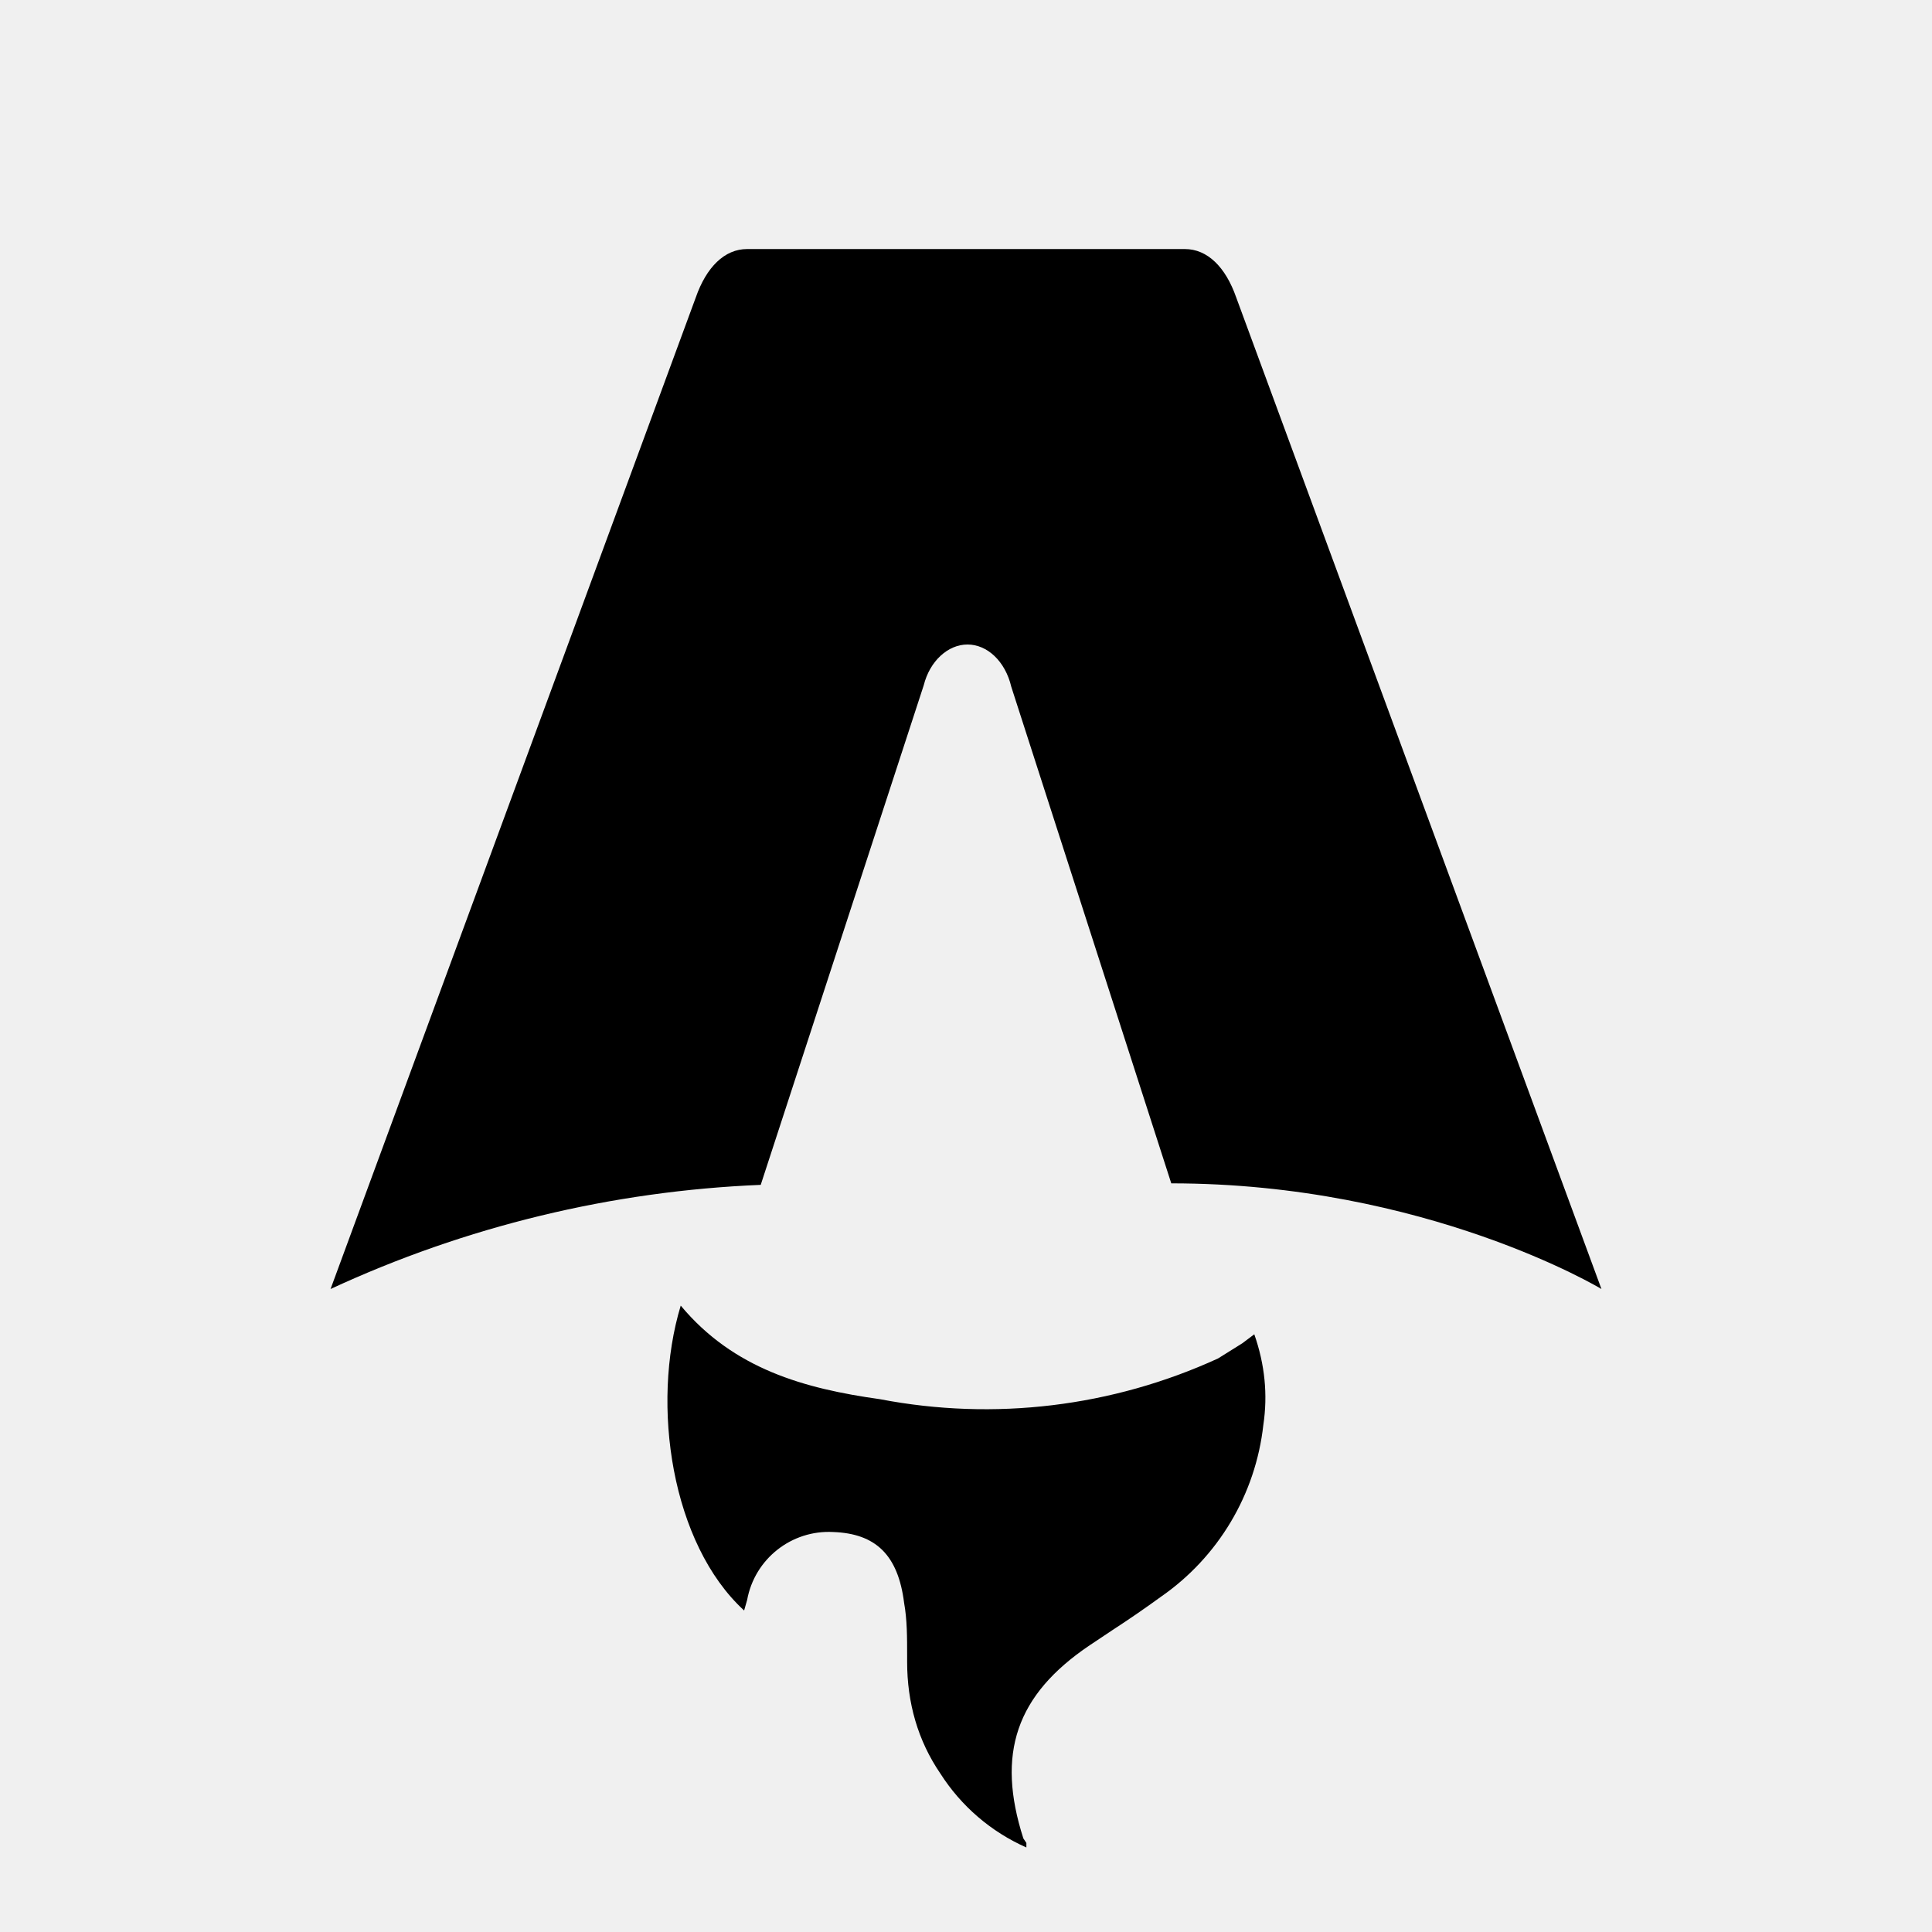
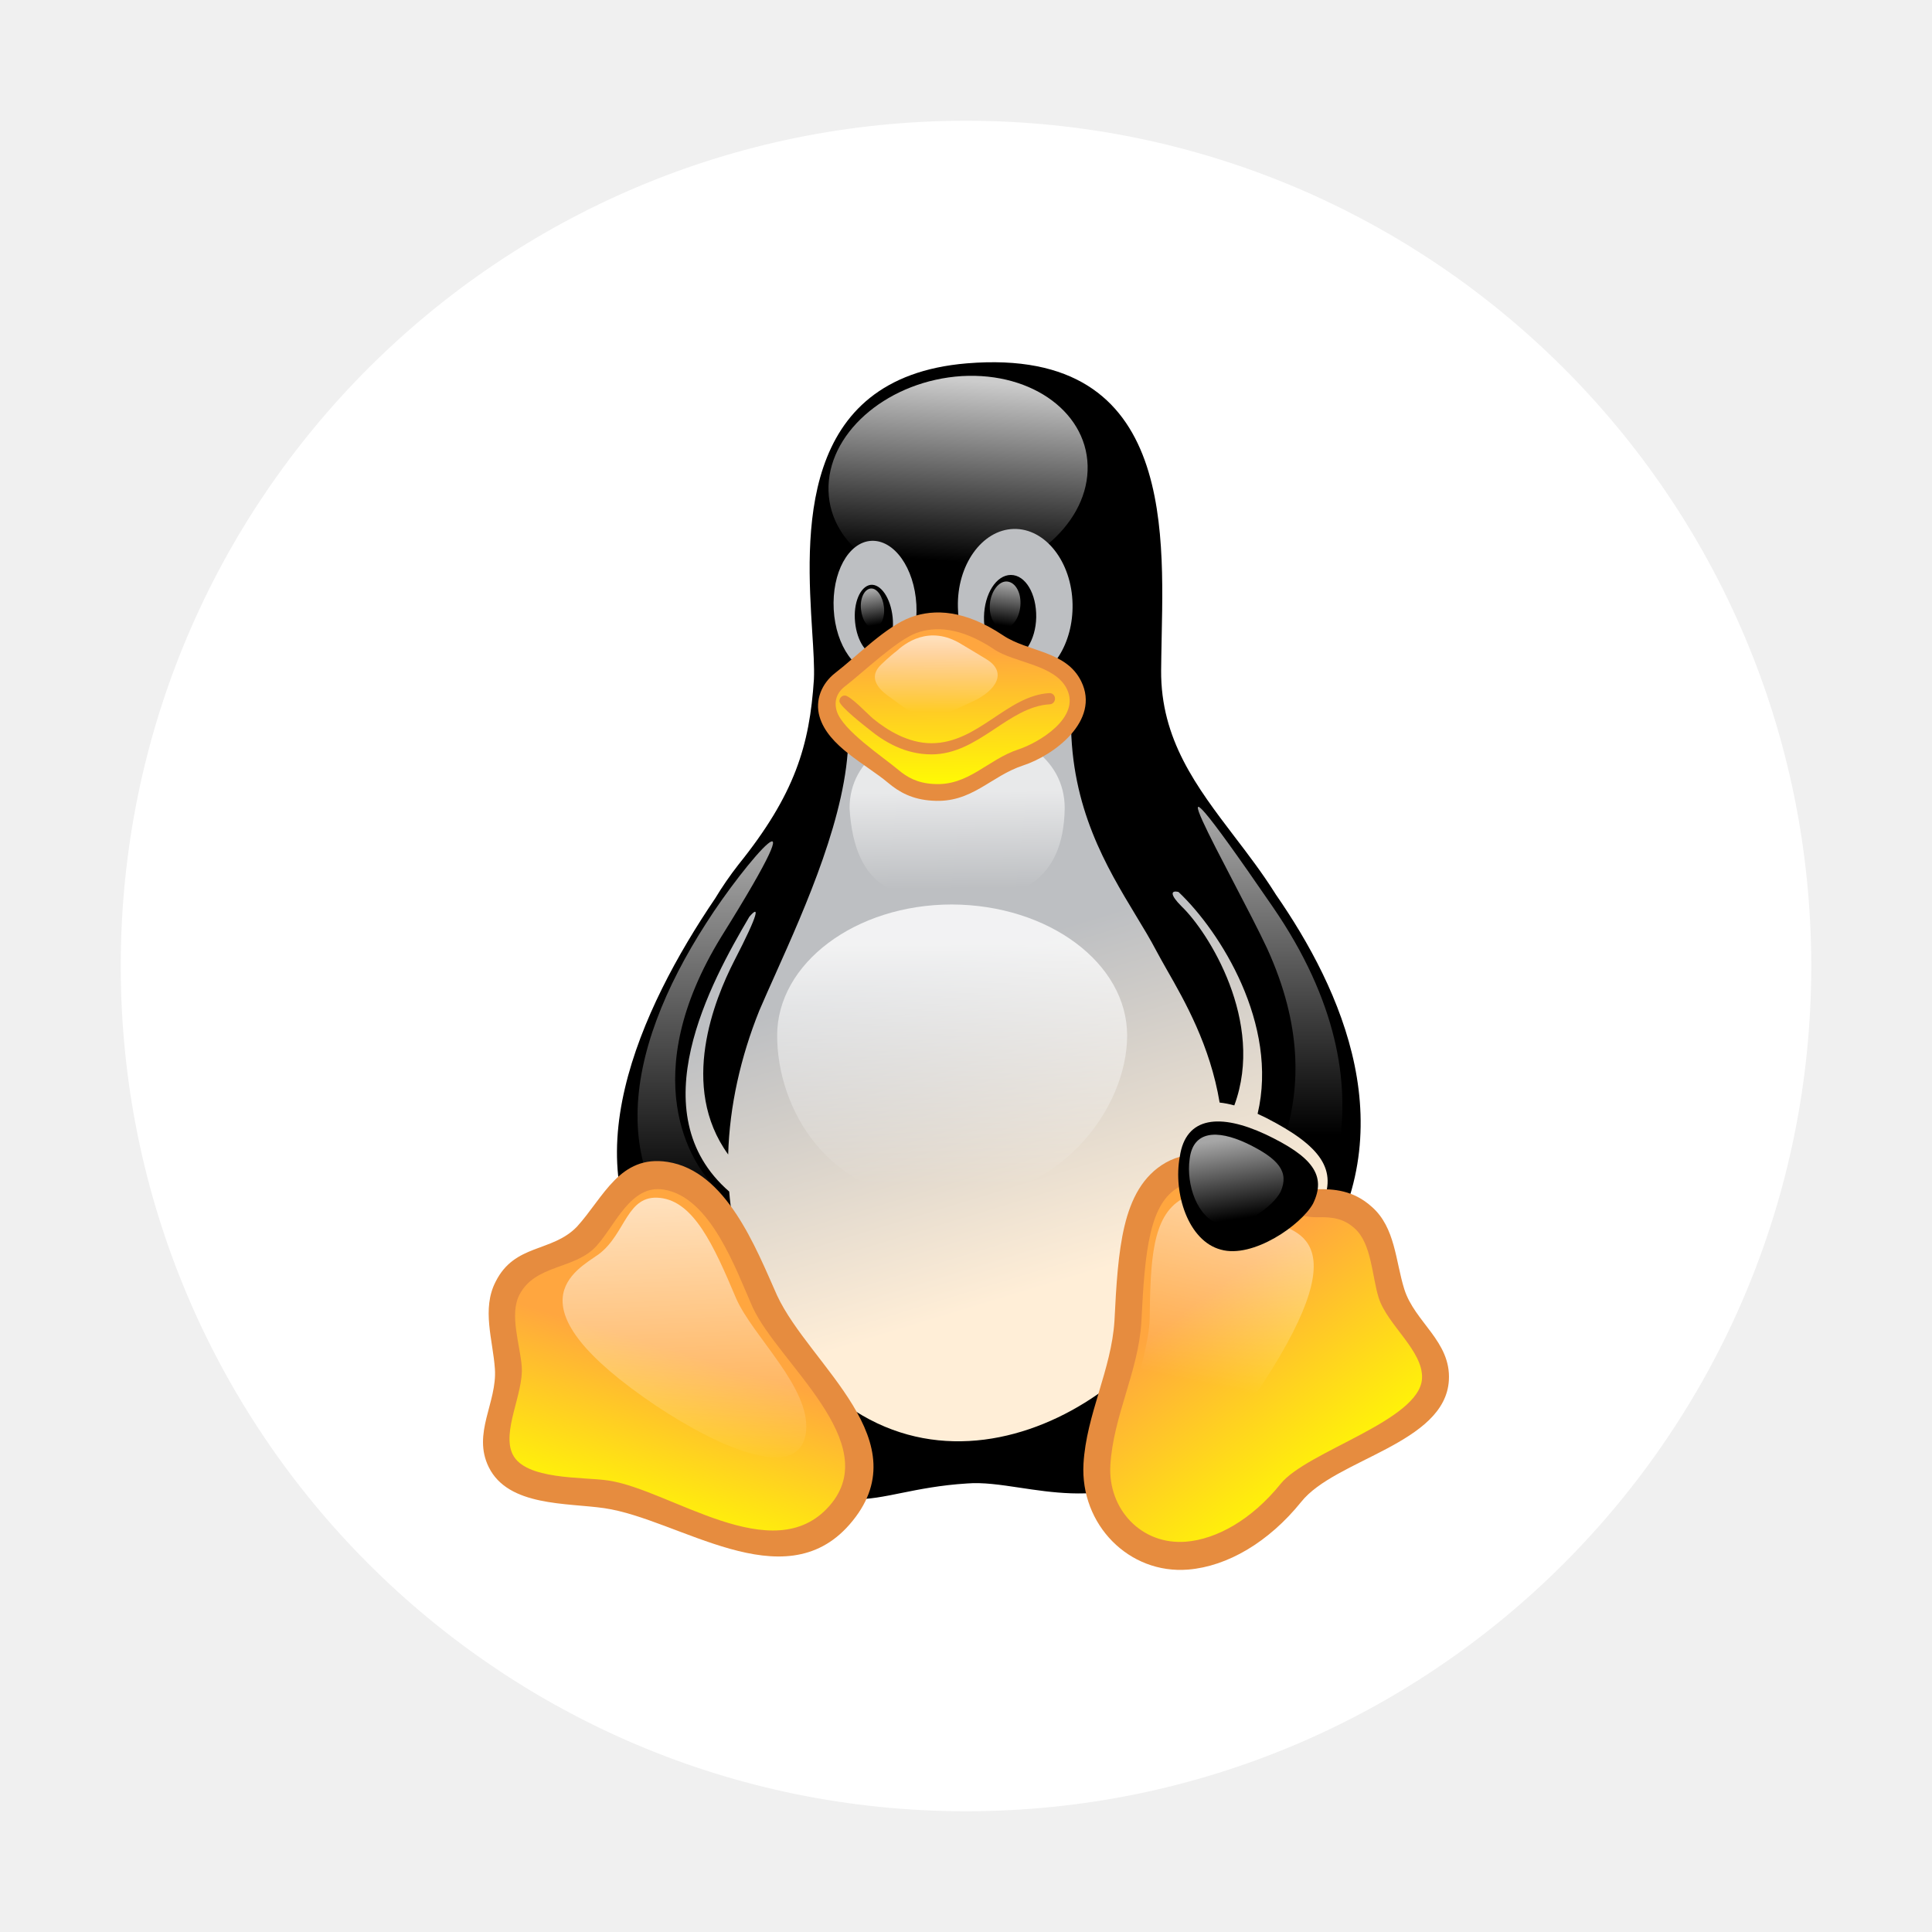
- <svg xmlns="http://www.w3.org/2000/svg" fill="none" viewBox="0 0 128 128">
-   <path d="M50.4 78.5a75.1 75.1 0 0 0-28.5 6.9l24.2-65.7c.7-2 1.9-3.2 3.4-3.2h29c1.5 0 2.7 1.2 3.4 3.2l24.2 65.7s-11.6-7-28.5-7L67 45.5c-.4-1.7-1.6-2.8-2.9-2.8-1.3 0-2.5 1.1-2.9 2.7L50.4 78.5Zm-1.1 28.2Zm-4.2-20.2c-2 6.6-.6 15.8 4.2 20.2a17.5 17.5 0 0 1 .2-.7 5.5 5.5 0 0 1 5.7-4.5c2.8.1 4.3 1.5 4.7 4.7.2 1.1.2 2.3.2 3.5v.4c0 2.7.7 5.2 2.2 7.4a13 13 0 0 0 5.7 4.9v-.3l-.2-.3c-1.8-5.6-.5-9.5 4.4-12.8l1.5-1a73 73 0 0 0 3.2-2.2 16 16 0 0 0 6.8-11.4c.3-2 .1-4-.6-6l-.8.6-1.6 1a37 37 0 0 1-22.4 2.7c-5-.7-9.7-2-13.2-6.2Z" />
-   <style>
-         path { fill: #000; }
-         @media (prefers-color-scheme: dark) {
-             path { fill: #FFF; }
-         }
-     </style>
+ <svg xmlns="http://www.w3.org/2000/svg" width="800px" height="800px" viewBox="0 0 32 32" fill="none">
+   <path d="M30 16C30 23.728 23.735 30 16 30C8.265 30 2 23.728 2 16C2 8.265 8.265 2 16 2C23.735 2 30 8.265 30 16Z" fill="white" />
+   <path d="M11.306 21.91C11.181 21.723 11.071 21.471 10.982 21.17C9.376 19.358 10.617 16.692 11.845 14.881C11.962 14.687 12.091 14.5 12.23 14.322C13.167 13.158 13.409 12.348 13.481 11.252C13.49 11.048 13.473 10.778 13.453 10.468C13.354 8.884 13.19 6.252 16.016 6.018C19.549 5.727 19.261 8.971 19.235 10.873C19.234 10.952 19.233 11.028 19.232 11.102C19.223 12.249 19.821 13.034 20.445 13.854C20.674 14.153 20.905 14.457 21.112 14.784C21.118 14.794 21.124 14.804 21.13 14.813C22.222 16.388 23.299 18.737 21.799 20.965C21.589 21.726 21.27 22.424 20.843 22.992C19.314 25.005 17.954 24.801 16.892 24.641C16.572 24.593 16.279 24.549 16.016 24.571C15.58 24.598 15.23 24.668 14.928 24.729C13.761 24.965 13.305 25.057 11.306 21.91Z" fill="#000000" />
+   <path d="M18.014 7.795C17.981 8.727 16.992 9.537 15.806 9.612C14.621 9.687 13.691 8.979 13.723 8.046C13.756 7.114 14.745 6.304 15.931 6.229C17.116 6.161 18.047 6.862 18.014 7.795Z" fill="url(#paint0_linear_87_7435)" />
+   <path fill-rule="evenodd" clip-rule="evenodd" d="M15.866 10.061C15.875 10.568 16.107 11 16.433 11.195C15.37 11.1 14.051 11.489 14.051 12.225C14.035 13.47 13.342 15.02 12.843 16.135C12.745 16.354 12.654 16.557 12.577 16.737C12.269 17.502 12.083 18.32 12.061 19.122C11.243 17.995 11.838 16.548 12.158 15.921C12.585 15.095 12.576 14.992 12.411 15.185C11.776 16.265 10.58 18.433 12.078 19.736C12.125 20.318 12.267 20.881 12.518 21.399C14.523 25.442 18.276 23.782 19.514 21.685C19.679 21.387 19.812 21.099 19.918 20.82C19.98 20.859 20.046 20.89 20.117 20.909C20.739 21.093 21.669 20.392 21.892 19.957C22.16 19.378 21.885 18.983 20.968 18.514C20.922 18.491 20.875 18.469 20.83 18.448C21.181 16.968 20.212 15.428 19.52 14.774C19.391 14.742 19.373 14.816 19.573 15.015C20.009 15.433 20.957 16.923 20.444 18.309C20.36 18.286 20.278 18.27 20.201 18.262C20.043 17.316 19.623 16.58 19.329 16.066C19.263 15.949 19.203 15.844 19.154 15.751C19.055 15.562 18.937 15.366 18.811 15.159C18.328 14.359 17.739 13.384 17.739 11.939C17.665 11.621 17.365 11.409 16.966 11.292C17.429 11.199 17.777 10.657 17.765 10.007C17.752 9.305 17.313 8.747 16.789 8.761C16.265 8.775 15.846 9.36 15.866 10.061ZM16.298 10.217C16.291 10.605 16.475 10.918 16.717 10.918C16.953 10.918 17.156 10.605 17.163 10.224C17.169 9.836 16.986 9.523 16.743 9.523C16.501 9.523 16.305 9.836 16.298 10.217Z" fill="url(#paint1_linear_87_7435)" />
+   <path fill-rule="evenodd" clip-rule="evenodd" d="M14.556 11.15C14.935 11.129 15.211 10.619 15.178 10.013C15.145 9.408 14.811 8.938 14.431 8.958C14.051 8.979 13.776 9.489 13.809 10.095C13.842 10.701 14.176 11.17 14.556 11.15ZM14.785 10.224C14.818 10.544 14.7 10.816 14.529 10.844C14.359 10.864 14.195 10.626 14.163 10.306C14.13 9.986 14.248 9.714 14.418 9.687C14.588 9.666 14.752 9.904 14.785 10.224Z" fill="url(#paint2_linear_87_7435)" />
+   <path d="M16.396 10C16.376 10.217 16.475 10.394 16.612 10.408C16.75 10.422 16.881 10.251 16.9 10.04C16.92 9.823 16.822 9.646 16.684 9.632C16.547 9.618 16.416 9.789 16.396 10Z" fill="url(#paint3_linear_87_7435)" />
+   <path d="M14.641 10.054C14.661 10.231 14.589 10.388 14.484 10.401C14.379 10.415 14.281 10.279 14.261 10.095C14.241 9.918 14.313 9.762 14.418 9.748C14.523 9.734 14.621 9.877 14.641 10.054Z" fill="url(#paint4_linear_87_7435)" />
+   <path d="M18.669 17.152C18.669 18.35 17.562 19.902 15.662 19.889C13.704 19.902 12.872 18.35 12.872 17.152C12.872 15.955 14.169 14.981 15.767 14.981C17.372 14.988 18.669 15.955 18.669 17.152Z" fill="url(#paint5_linear_87_7435)" />
+   <path d="M17.635 13.389C17.615 14.628 16.835 14.921 15.853 14.921C14.87 14.921 14.156 14.737 14.071 13.389C14.071 12.545 14.87 12.055 15.853 12.055C16.835 12.048 17.635 12.539 17.635 13.389Z" fill="url(#paint6_linear_87_7435)" />
+   <path d="M11.694 15.295C12.336 14.281 13.691 12.722 11.949 15.512C10.534 17.813 11.425 19.29 11.884 19.698C13.207 20.923 13.154 21.747 12.113 21.1C9.879 19.718 10.344 17.391 11.694 15.295Z" fill="url(#paint7_linear_87_7435)" />
+   <path d="M20.988 15.71C20.431 14.519 18.663 11.497 21.073 15.009C23.268 18.187 21.728 20.399 21.453 20.617C21.178 20.835 20.255 21.277 20.523 20.508C20.798 19.739 22.161 18.283 20.988 15.71Z" fill="url(#paint8_linear_87_7435)" />
+   <path d="M11.209 25.102C9.742 24.292 7.613 25.259 8.386 23.067C8.543 22.57 8.156 21.822 8.405 21.338C8.7 20.746 9.336 20.876 9.715 20.481C10.089 20.073 10.325 19.365 11.025 19.474C11.72 19.582 12.185 20.467 12.67 21.556C13.03 22.332 14.301 23.428 14.215 24.299C14.111 25.633 12.65 25.885 11.209 25.102Z" fill="url(#paint9_linear_87_7435)" />
+   <path fill-rule="evenodd" clip-rule="evenodd" d="M9.877 20.64C9.52 21.031 8.865 20.937 8.602 21.448C8.433 21.776 8.617 22.28 8.642 22.639C8.673 23.082 8.305 23.711 8.492 24.09C8.703 24.515 9.653 24.46 10.071 24.521C11.102 24.672 12.806 26.006 13.739 24.941C14.65 23.9 12.898 22.582 12.468 21.657C12.189 21.029 11.771 19.825 10.992 19.703C10.443 19.617 10.193 20.294 9.877 20.64ZM11.058 19.245C12.028 19.397 12.513 20.654 12.871 21.457C13.414 22.623 15.275 23.875 14.069 25.253C12.973 26.504 11.244 25.16 10.009 24.98C9.392 24.89 8.419 24.955 8.096 24.302C7.818 23.74 8.236 23.232 8.197 22.672C8.164 22.195 7.976 21.683 8.208 21.231C8.525 20.595 9.139 20.748 9.555 20.319C9.998 19.833 10.263 19.121 11.058 19.245Z" fill="#E68C3F" />
+   <path d="M21.381 24.728C22.456 23.373 24.846 23.652 23.235 21.794C22.895 21.393 22.999 20.535 22.58 20.168C22.089 19.719 21.545 20.086 21.047 19.855C20.549 19.603 20.026 19.12 19.416 19.46C18.807 19.807 18.742 20.706 18.683 21.89C18.63 22.741 17.884 24.163 18.283 24.946C18.86 26.157 20.36 25.994 21.381 24.728Z" fill="url(#paint10_linear_87_7435)" />
+   <path fill-rule="evenodd" clip-rule="evenodd" d="M21.81 19.698C22.085 19.691 22.415 19.71 22.725 19.992C23.11 20.332 23.114 20.887 23.259 21.351C23.431 21.901 24.034 22.215 23.998 22.86C23.939 23.914 22.114 24.168 21.552 24.876C21.012 25.545 20.33 25.943 19.682 25.997C18.7 26.078 17.889 25.252 17.946 24.244C17.993 23.428 18.409 22.686 18.459 21.876C18.488 21.29 18.52 20.746 18.626 20.305C18.733 19.859 18.926 19.475 19.308 19.257C20.145 18.789 20.954 19.721 21.81 19.698ZM19.522 19.664C19.295 19.793 19.151 20.032 19.059 20.417C18.965 20.807 18.934 21.307 18.904 21.905C18.854 22.716 18.438 23.457 18.391 24.271C18.35 24.997 18.907 25.596 19.647 25.535C20.148 25.493 20.727 25.176 21.209 24.58C21.64 24.037 23.514 23.534 23.553 22.833C23.578 22.375 22.977 21.946 22.835 21.494C22.724 21.141 22.719 20.593 22.436 20.345C22.255 20.18 22.064 20.155 21.821 20.161C21.116 20.18 20.176 19.299 19.522 19.664Z" fill="#E68C3F" />
+   <path d="M20.916 22.917C22.579 20.365 21.341 20.386 20.922 20.188C20.503 19.984 20.064 19.582 19.573 19.862C19.081 20.147 19.055 20.882 19.042 21.849C19.023 22.543 18.466 23.707 18.8 24.353C19.206 25.109 20.189 24.013 20.916 22.917Z" fill="url(#paint11_linear_87_7435)" />
+   <path d="M10.868 23.285C8.379 21.61 9.545 21.039 9.918 20.773C10.37 20.433 10.377 19.78 10.934 19.841C11.49 19.902 11.818 20.617 12.191 21.502C12.466 22.134 13.423 22.978 13.351 23.707C13.259 24.564 11.942 23.999 10.868 23.285Z" fill="url(#paint12_linear_87_7435)" />
+   <path d="M21.748 19.936C21.552 20.29 20.753 20.848 20.222 20.698C19.678 20.555 19.429 19.759 19.541 19.16C19.639 18.48 20.222 18.446 20.956 18.786C21.735 19.154 21.977 19.467 21.748 19.936Z" fill="#000000" />
+   <path d="M21.211 19.739C21.086 19.984 20.562 20.372 20.195 20.27C19.829 20.168 19.645 19.616 19.704 19.201C19.757 18.732 20.15 18.704 20.648 18.936C21.185 19.194 21.355 19.412 21.211 19.739Z" fill="url(#paint13_linear_87_7435)" />
+   <path d="M14.437 10.858C14.699 10.606 15.335 9.837 16.54 10.64C16.763 10.79 16.946 10.803 17.372 10.994C18.23 11.361 17.824 12.246 16.907 12.545C16.514 12.675 16.16 13.171 15.453 13.124C14.844 13.09 14.686 12.675 14.313 12.45C13.651 12.062 13.553 11.538 13.913 11.259C14.274 10.98 14.411 10.878 14.437 10.858Z" fill="url(#paint14_linear_87_7435)" />
+   <path fill-rule="evenodd" clip-rule="evenodd" d="M13.993 11.37C13.856 11.476 13.813 11.617 13.858 11.773C13.951 12.094 14.622 12.534 14.878 12.75C15.024 12.873 15.191 12.97 15.461 12.985C16.039 13.024 16.36 12.579 16.867 12.413C17.2 12.304 17.904 11.888 17.671 11.412C17.472 11.005 16.801 10.98 16.468 10.756C15.894 10.374 15.476 10.377 15.179 10.484C14.853 10.602 14.289 11.142 13.993 11.37ZM15.091 10.222C15.478 10.082 15.981 10.102 16.613 10.523C17.028 10.802 17.659 10.775 17.909 11.286C18.228 11.937 17.456 12.512 16.947 12.678C16.402 12.857 16.098 13.306 15.445 13.262C15.106 13.243 14.888 13.116 14.71 12.966C14.341 12.656 13.716 12.361 13.574 11.869C13.495 11.597 13.61 11.32 13.833 11.147C14.194 10.868 14.682 10.369 15.091 10.222Z" fill="#E68C3F" />
+   <path fill-rule="evenodd" clip-rule="evenodd" d="M17.474 11.567C17.477 11.618 17.439 11.662 17.39 11.665C16.697 11.704 16.21 12.495 15.427 12.495C14.989 12.495 14.642 12.284 14.394 12.08C14.344 12.04 13.903 11.7 13.903 11.613C13.903 11.562 13.943 11.52 13.992 11.52C14.085 11.52 14.363 11.822 14.466 11.907C14.7 12.098 15.046 12.31 15.427 12.31C16.202 12.31 16.678 11.52 17.381 11.48C17.43 11.477 17.472 11.516 17.474 11.567Z" fill="#E68C3F" />
+   <path d="M14.844 10.789C14.975 10.667 15.388 10.333 15.931 10.674C16.049 10.742 16.167 10.816 16.338 10.919C16.685 11.13 16.515 11.436 16.095 11.626C15.905 11.708 15.591 11.885 15.355 11.871C15.093 11.844 14.916 11.667 14.746 11.552C14.425 11.334 14.445 11.15 14.595 11.007C14.707 10.898 14.831 10.796 14.844 10.789Z" fill="url(#paint15_linear_87_7435)" />
+   <defs>
+     <linearGradient id="paint0_linear_87_7435" x1="16.058" y1="6.306" x2="15.836" y2="9.306" gradientUnits="userSpaceOnUse">
+       <stop stop-color="white" stop-opacity="0.8" />
+       <stop offset="1" stop-color="white" stop-opacity="0" />
+     </linearGradient>
+     <linearGradient id="paint1_linear_87_7435" x1="12.897" y1="22.672" x2="11.251" y2="17.272" gradientUnits="userSpaceOnUse">
+       <stop stop-color="#FFEED7" />
+       <stop offset="1" stop-color="#BDBFC2" />
+     </linearGradient>
+     <linearGradient id="paint2_linear_87_7435" x1="12.897" y1="22.672" x2="11.251" y2="17.272" gradientUnits="userSpaceOnUse">
+       <stop stop-color="#FFEED7" />
+       <stop offset="1" stop-color="#BDBFC2" />
+     </linearGradient>
+     <linearGradient id="paint3_linear_87_7435" x1="16.668" y1="9.655" x2="16.575" y2="10.354" gradientUnits="userSpaceOnUse">
+       <stop stop-color="white" stop-opacity="0.65" />
+       <stop offset="1" stop-color="white" stop-opacity="0" />
+     </linearGradient>
+     <linearGradient id="paint4_linear_87_7435" x1="14.434" y1="9.783" x2="14.534" y2="10.348" gradientUnits="userSpaceOnUse">
+       <stop stop-color="white" stop-opacity="0.65" />
+       <stop offset="1" stop-color="white" stop-opacity="0" />
+     </linearGradient>
+     <linearGradient id="paint5_linear_87_7435" x1="15.761" y1="15.631" x2="15.778" y2="19.627" gradientUnits="userSpaceOnUse">
+       <stop stop-color="white" stop-opacity="0.8" />
+       <stop offset="1" stop-color="white" stop-opacity="0" />
+     </linearGradient>
+     <linearGradient id="paint6_linear_87_7435" x1="15.85" y1="13.125" x2="15.869" y2="14.714" gradientUnits="userSpaceOnUse">
+       <stop stop-color="white" stop-opacity="0.65" />
+       <stop offset="1" stop-color="white" stop-opacity="0" />
+     </linearGradient>
+     <linearGradient id="paint7_linear_87_7435" x1="11.72" y1="14.105" x2="11.72" y2="19.937" gradientUnits="userSpaceOnUse">
+       <stop stop-color="white" stop-opacity="0.65" />
+       <stop offset="1" stop-color="white" stop-opacity="0" />
+     </linearGradient>
+     <linearGradient id="paint8_linear_87_7435" x1="21.033" y1="13.536" x2="21.031" y2="18.805" gradientUnits="userSpaceOnUse">
+       <stop stop-color="white" stop-opacity="0.65" />
+       <stop offset="1" stop-color="white" stop-opacity="0" />
+     </linearGradient>
+     <linearGradient id="paint9_linear_87_7435" x1="11.429" y1="22.437" x2="10.535" y2="25.421" gradientUnits="userSpaceOnUse">
+       <stop stop-color="#FFA63F" />
+       <stop offset="1" stop-color="#FFFF00" />
+     </linearGradient>
+     <linearGradient id="paint10_linear_87_7435" x1="19.882" y1="21.53" x2="22.266" y2="24.78" gradientUnits="userSpaceOnUse">
+       <stop stop-color="#FFA63F" />
+       <stop offset="1" stop-color="#FFFF00" />
+     </linearGradient>
+     <linearGradient id="paint11_linear_87_7435" x1="20.52" y1="18.933" x2="19.686" y2="22.86" gradientUnits="userSpaceOnUse">
+       <stop stop-color="white" stop-opacity="0.65" />
+       <stop offset="1" stop-color="white" stop-opacity="0" />
+     </linearGradient>
+     <linearGradient id="paint12_linear_87_7435" x1="11.246" y1="19.904" x2="11.412" y2="24.324" gradientUnits="userSpaceOnUse">
+       <stop stop-color="white" stop-opacity="0.65" />
+       <stop offset="1" stop-color="white" stop-opacity="0" />
+     </linearGradient>
+     <linearGradient id="paint13_linear_87_7435" x1="20.375" y1="18.862" x2="20.569" y2="20.182" gradientUnits="userSpaceOnUse">
+       <stop stop-color="white" stop-opacity="0.65" />
+       <stop offset="1" stop-color="white" stop-opacity="0" />
+     </linearGradient>
+     <linearGradient id="paint14_linear_87_7435" x1="15.764" y1="10.784" x2="15.78" y2="13.11" gradientUnits="userSpaceOnUse">
+       <stop stop-color="#FFA63F" />
+       <stop offset="1" stop-color="#FFFF00" />
+     </linearGradient>
+     <linearGradient id="paint15_linear_87_7435" x1="15.511" y1="10.564" x2="15.506" y2="11.794" gradientUnits="userSpaceOnUse">
+       <stop stop-color="white" stop-opacity="0.65" />
+       <stop offset="1" stop-color="white" stop-opacity="0" />
+     </linearGradient>
+   </defs>
</svg>
